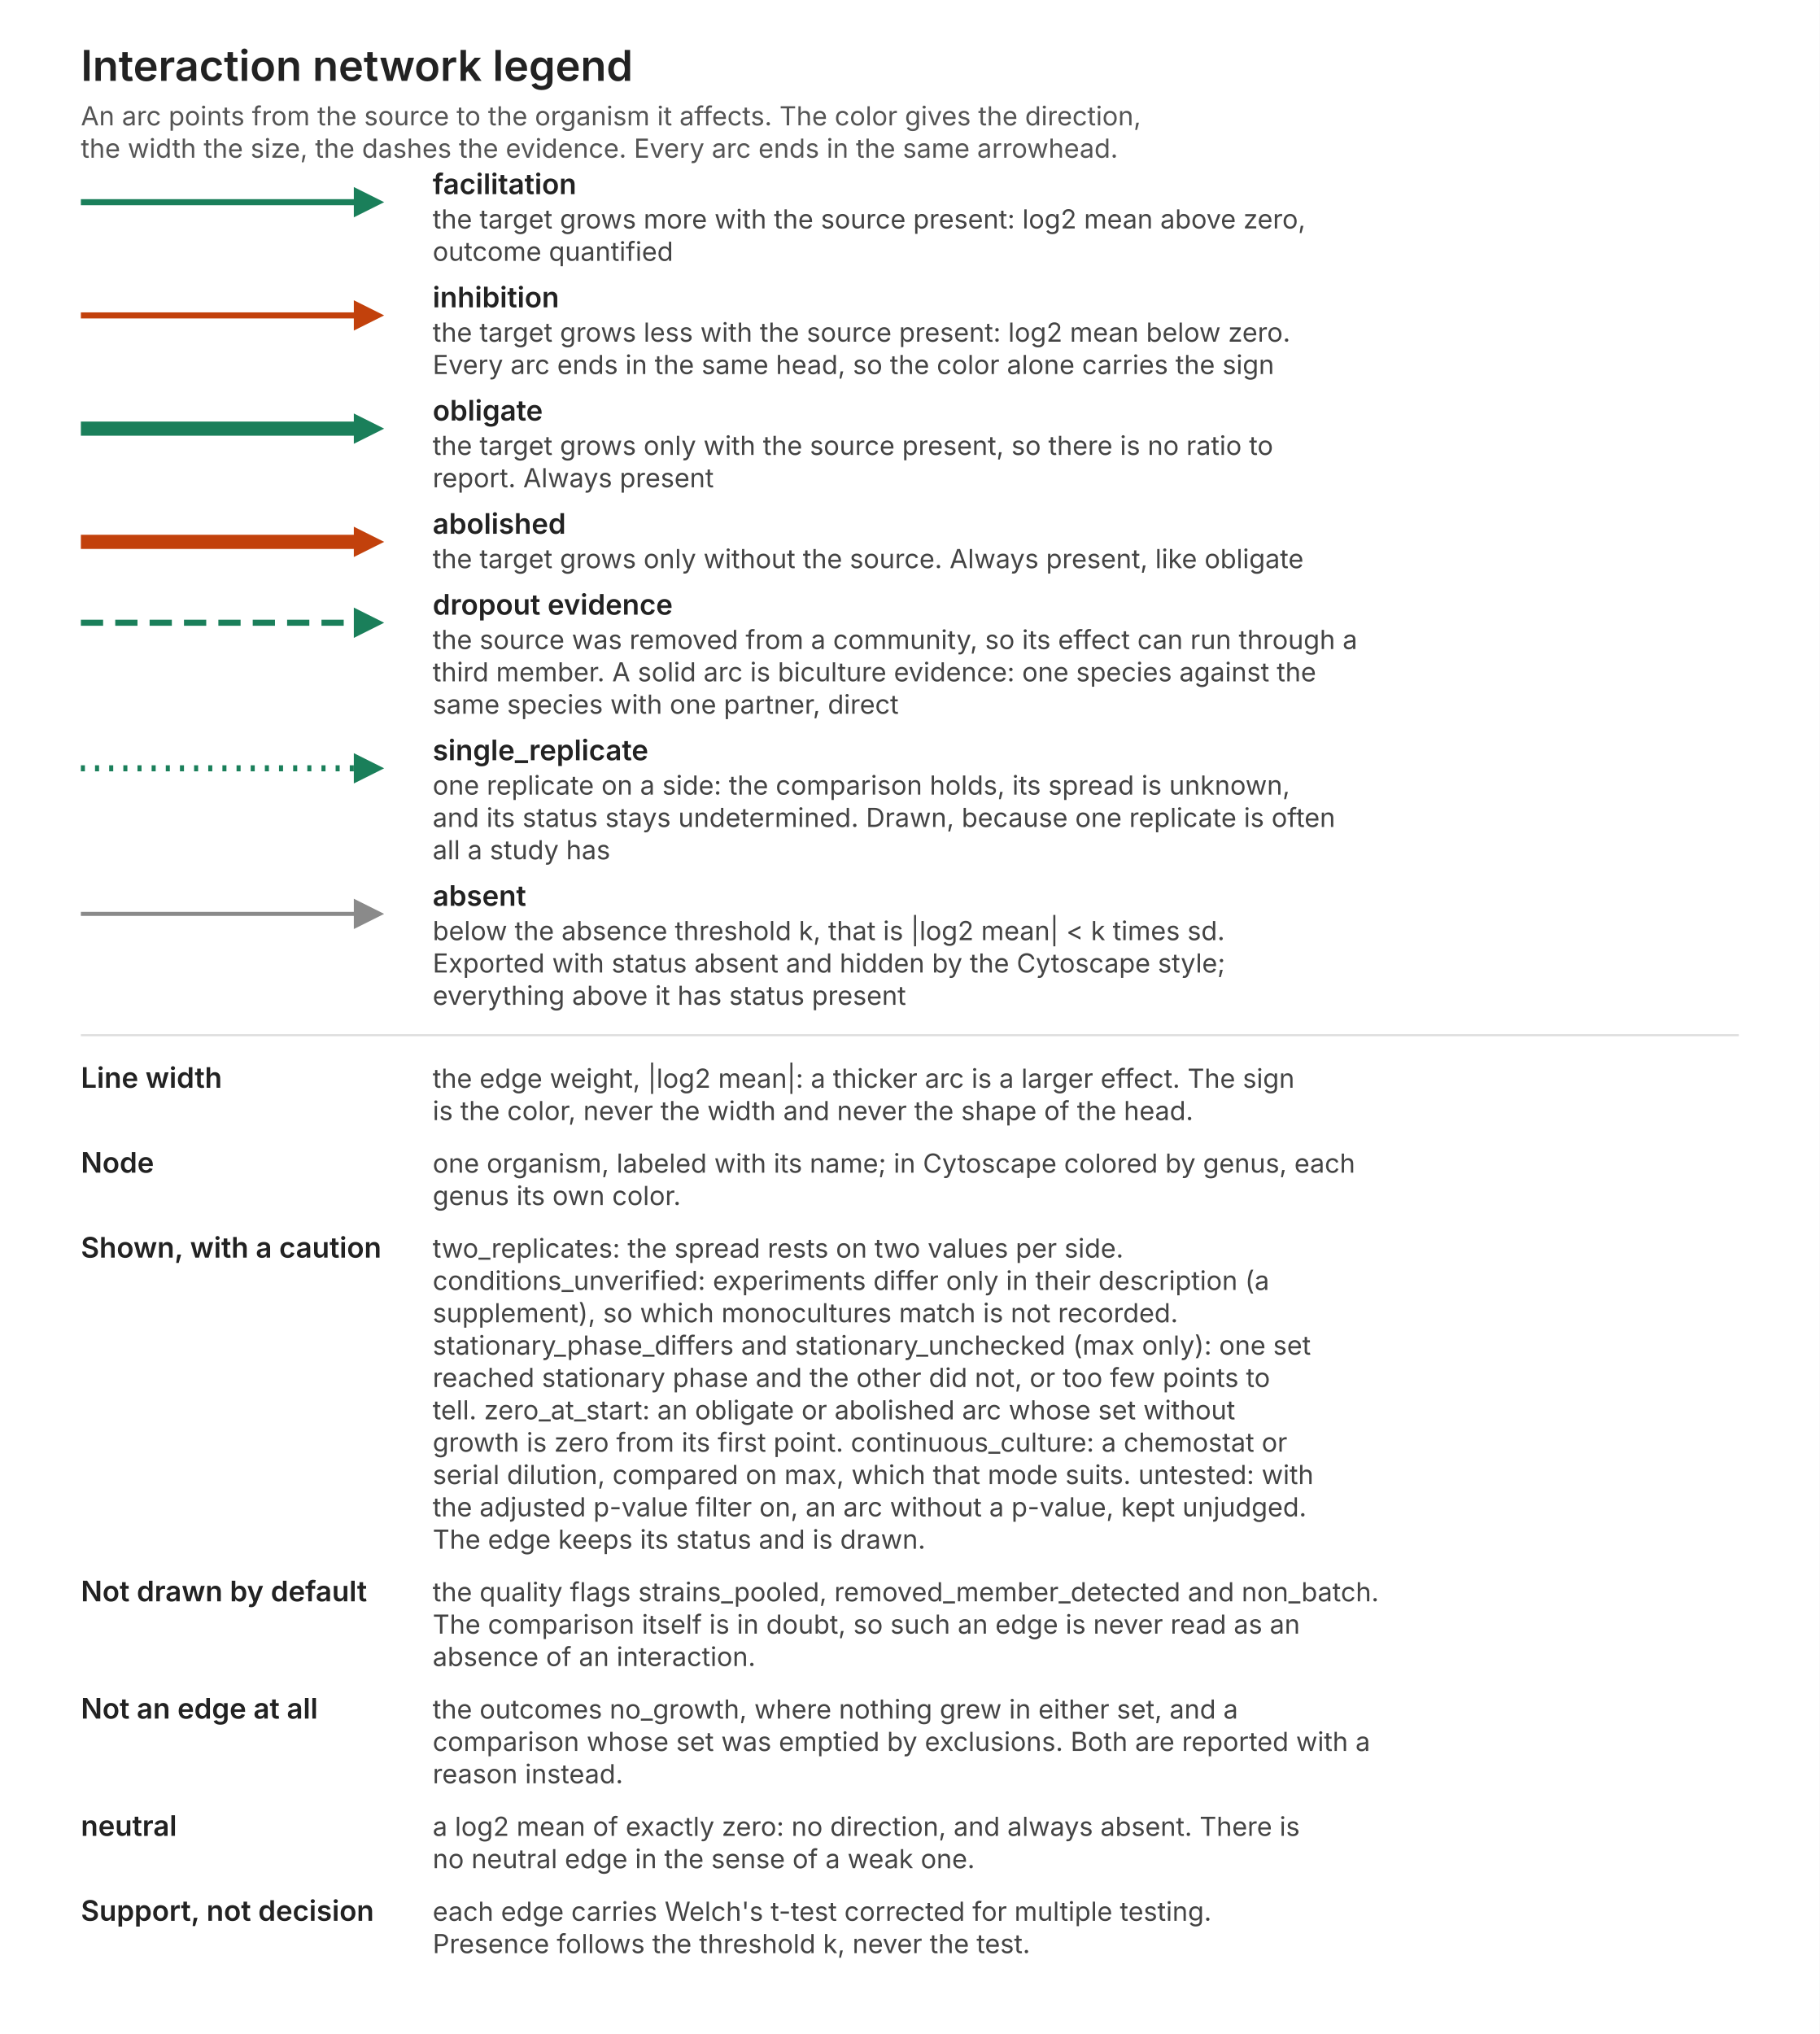
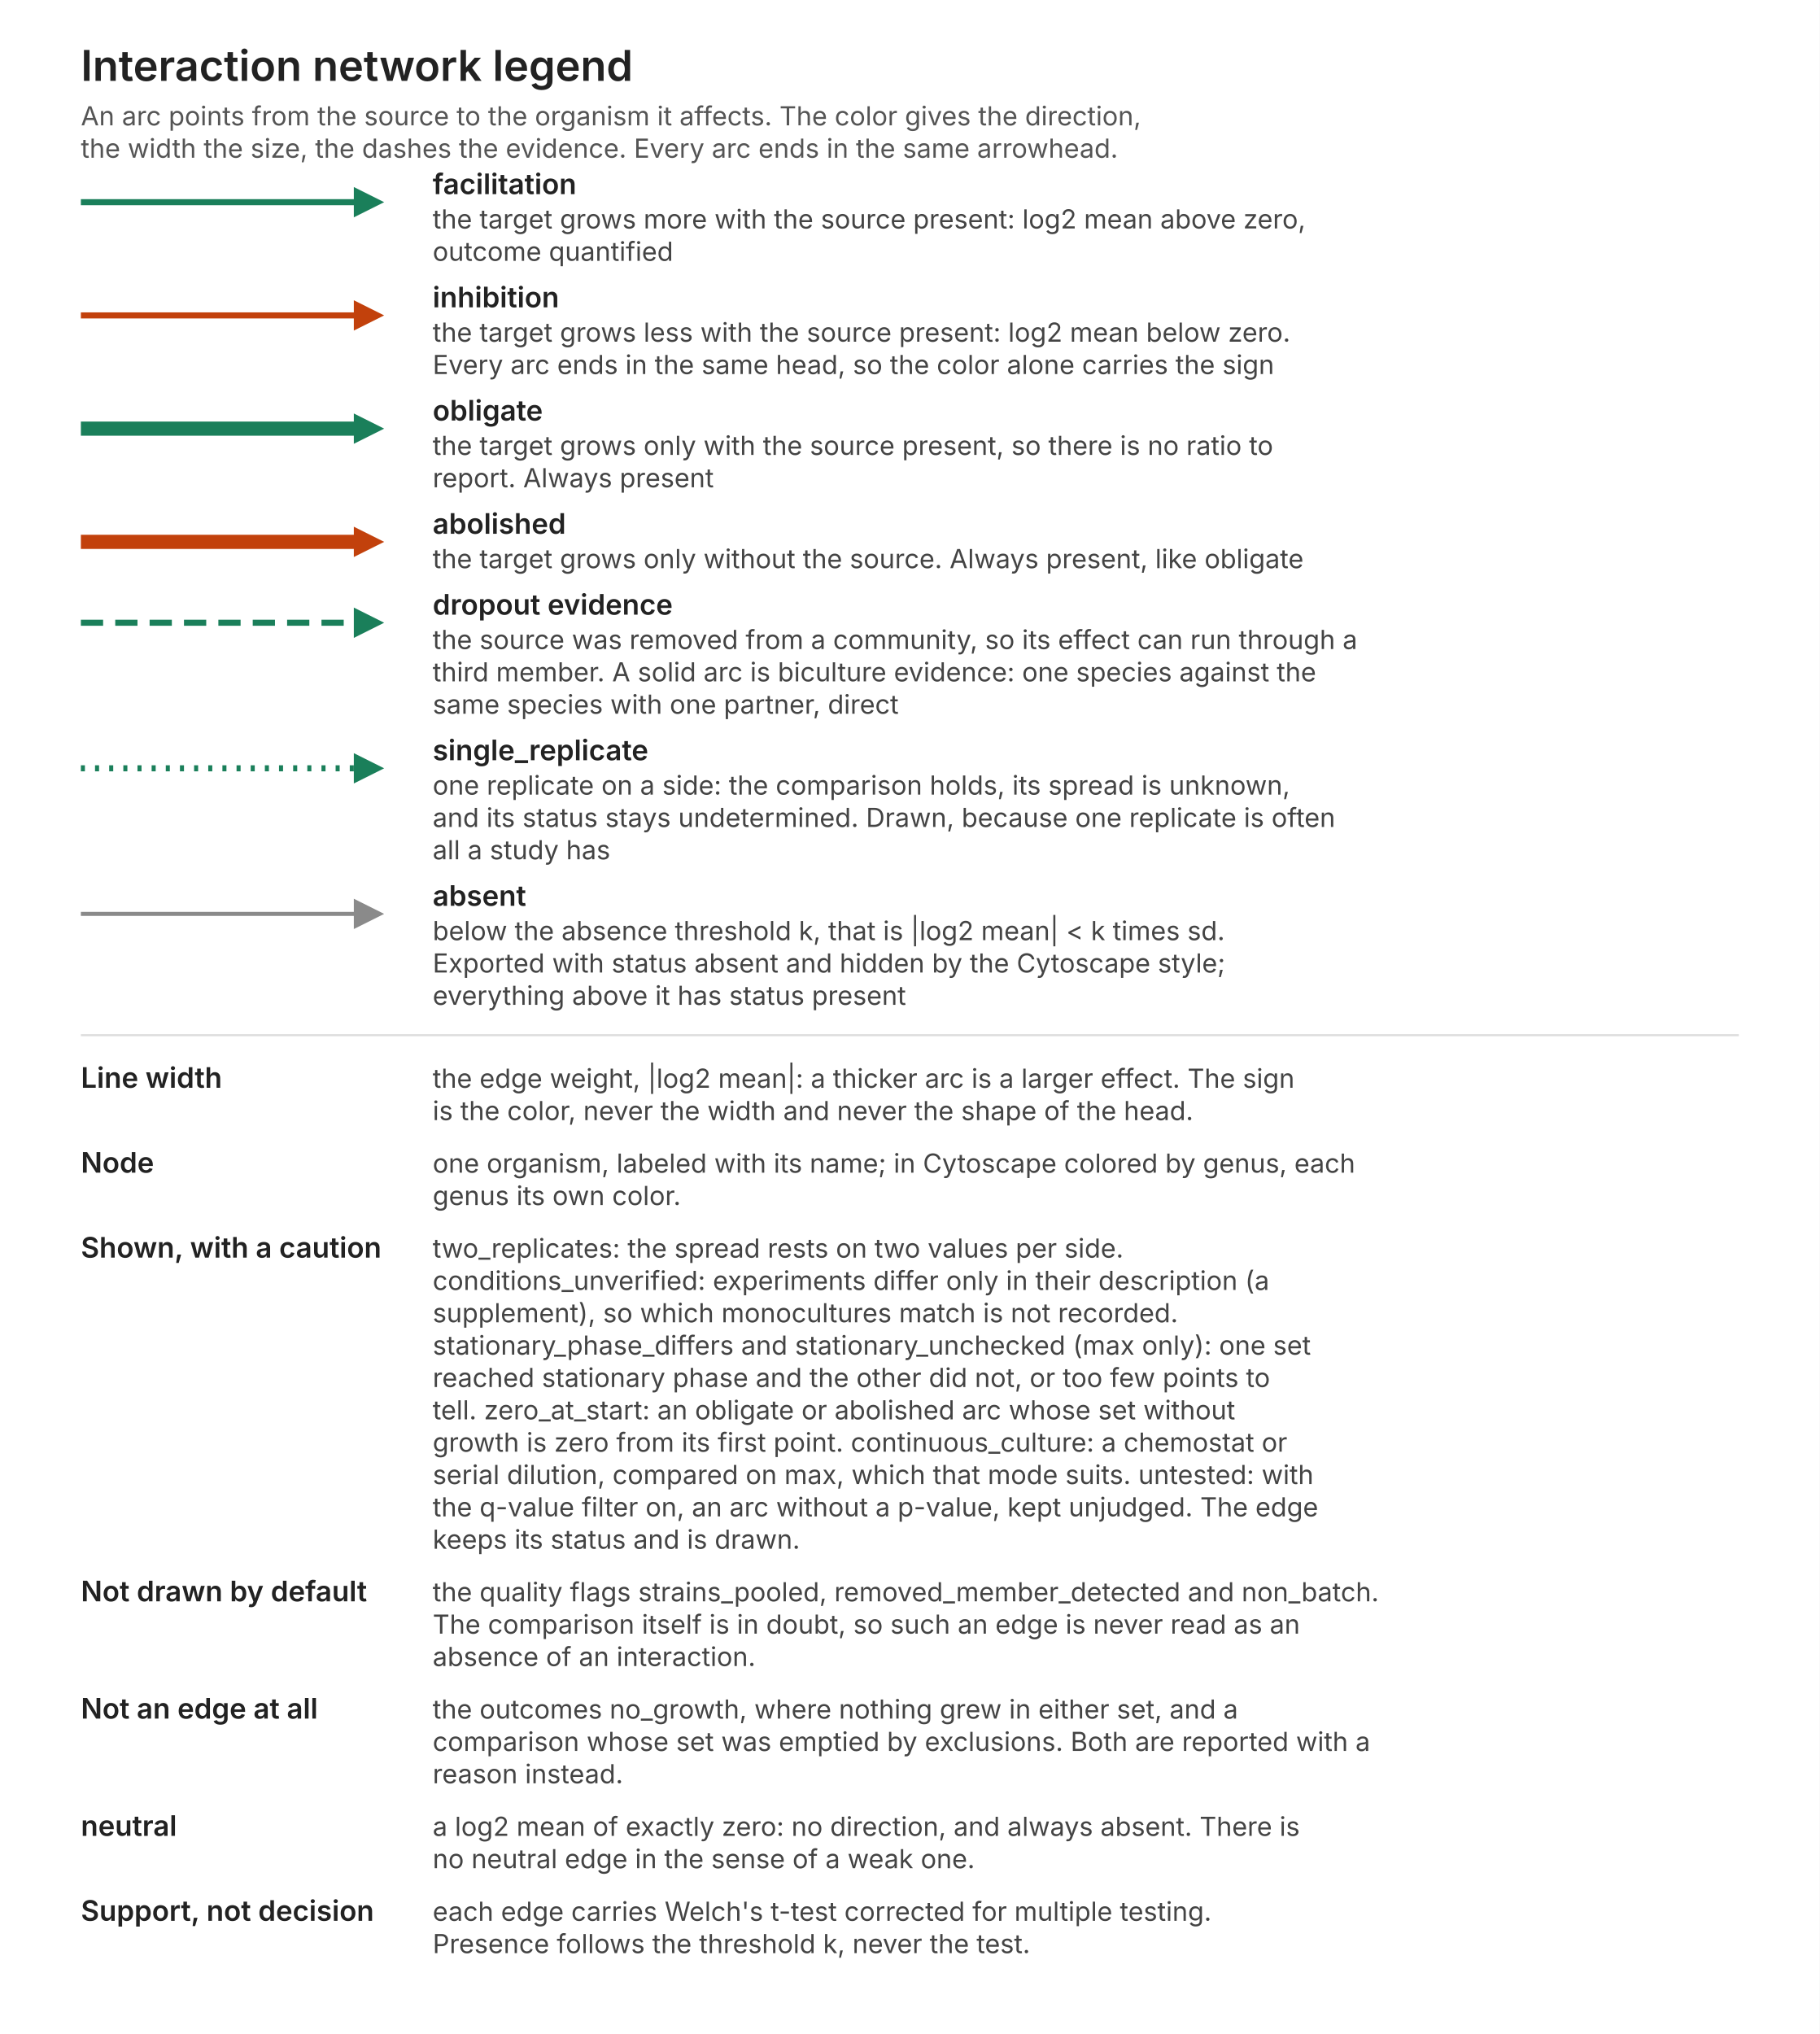
<svg xmlns="http://www.w3.org/2000/svg" viewBox="0 0 900 1006" width="900" height="1006" role="img" aria-label="interaction network legend">
  <style>text { font-family: system-ui, -apple-system, sans-serif; fill: #222222; }.title { font-size: 21px; font-weight: 600; }.subtitle { font-size: 13px; fill: #555555; }.label { font-size: 14px; font-weight: 600; }.meaning { font-size: 13px; fill: #444444; }</style>
  <rect width="900" height="1006" fill="#ffffff" />
  <text x="40" y="40" class="title">Interaction network legend</text>
  <text x="40" y="62" class="subtitle">An arc points from the source to the organism it affects. The color gives the direction,</text>
  <text x="40" y="78" class="subtitle">the width the size, the dashes the evidence. Every arc ends in the same arrowhead.</text>
  <line x1="40" y1="100" x2="176" y2="100" stroke="#1a7f5a" stroke-width="3" />
  <path d="M 190 100 l -15 -7.5 l 0 15 z" fill="#1a7f5a" />
  <text x="214" y="96" class="label">facilitation</text>
  <text x="214" y="113" class="meaning">the target grows more with the source present: log2 mean above zero,</text>
  <text x="214" y="129" class="meaning">outcome quantified</text>
  <line x1="40" y1="156" x2="176" y2="156" stroke="#c2410c" stroke-width="3" />
  <path d="M 190 156 l -15 -7.5 l 0 15 z" fill="#c2410c" />
  <text x="214" y="152" class="label">inhibition</text>
  <text x="214" y="169" class="meaning">the target grows less with the source present: log2 mean below zero.</text>
  <text x="214" y="185" class="meaning">Every arc ends in the same head, so the color alone carries the sign</text>
  <line x1="40" y1="212" x2="176" y2="212" stroke="#1a7f5a" stroke-width="7" />
  <path d="M 190 212 l -15 -7.5 l 0 15 z" fill="#1a7f5a" />
  <text x="214" y="208" class="label">obligate</text>
  <text x="214" y="225" class="meaning">the target grows only with the source present, so there is no ratio to</text>
  <text x="214" y="241" class="meaning">report. Always present</text>
  <line x1="40" y1="268" x2="176" y2="268" stroke="#c2410c" stroke-width="7" />
  <path d="M 190 268 l -15 -7.5 l 0 15 z" fill="#c2410c" />
  <text x="214" y="264" class="label">abolished</text>
  <text x="214" y="281" class="meaning">the target grows only without the source. Always present, like obligate</text>
  <line x1="40" y1="308" x2="176" y2="308" stroke="#1a7f5a" stroke-width="3" stroke-dasharray="11 6" />
  <path d="M 190 308 l -15 -7.5 l 0 15 z" fill="#1a7f5a" />
  <text x="214" y="304" class="label">dropout evidence</text>
  <text x="214" y="321" class="meaning">the source was removed from a community, so its effect can run through a</text>
  <text x="214" y="337" class="meaning">third member. A solid arc is biculture evidence: one species against the</text>
  <text x="214" y="353" class="meaning">same species with one partner, direct</text>
  <line x1="40" y1="380" x2="176" y2="380" stroke="#1a7f5a" stroke-width="3" stroke-dasharray="2 5" />
  <path d="M 190 380 l -15 -7.5 l 0 15 z" fill="#1a7f5a" />
  <text x="214" y="376" class="label">single_replicate</text>
  <text x="214" y="393" class="meaning">one replicate on a side: the comparison holds, its spread is unknown,</text>
  <text x="214" y="409" class="meaning">and its status stays undetermined. Drawn, because one replicate is often</text>
  <text x="214" y="425" class="meaning">all a study has</text>
  <line x1="40" y1="452" x2="176" y2="452" stroke="#8a8a8a" stroke-width="2" />
  <path d="M 190 452 l -15 -7.5 l 0 15 z" fill="#8a8a8a" />
  <text x="214" y="448" class="label">absent</text>
  <text x="214" y="465" class="meaning">below the absence threshold k, that is |log2 mean| &lt; k times sd.</text>
  <text x="214" y="481" class="meaning">Exported with status absent and hidden by the Cytoscape style;</text>
  <text x="214" y="497" class="meaning">everything above it has status present</text>
  <line x1="40" y1="512" x2="860" y2="512" stroke="#dddddd" />
  <text x="40" y="538" class="label">Line width</text>
  <text x="214" y="538" class="meaning">the edge weight, |log2 mean|: a thicker arc is a larger effect. The sign</text>
  <text x="214" y="554" class="meaning">is the color, never the width and never the shape of the head.</text>
  <text x="40" y="580" class="label">Node</text>
  <text x="214" y="580" class="meaning">one organism, labeled with its name; in Cytoscape colored by genus, each</text>
  <text x="214" y="596" class="meaning">genus its own color.</text>
  <text x="40" y="622" class="label">Shown, with a caution</text>
  <text x="214" y="622" class="meaning">two_replicates: the spread rests on two values per side.</text>
  <text x="214" y="638" class="meaning">conditions_unverified: experiments differ only in their description (a</text>
  <text x="214" y="654" class="meaning">supplement), so which monocultures match is not recorded.</text>
  <text x="214" y="670" class="meaning">stationary_phase_differs and stationary_unchecked (max only): one set</text>
  <text x="214" y="686" class="meaning">reached stationary phase and the other did not, or too few points to</text>
  <text x="214" y="702" class="meaning">tell. zero_at_start: an obligate or abolished arc whose set without</text>
  <text x="214" y="718" class="meaning">growth is zero from its first point. continuous_culture: a chemostat or</text>
  <text x="214" y="734" class="meaning">serial dilution, compared on max, which that mode suits. untested: with</text>
-   <text x="214" y="750" class="meaning">the adjusted p-value filter on, an arc without a p-value, kept unjudged.</text>
-   <text x="214" y="766" class="meaning">The edge keeps its status and is drawn.</text>
+   <text x="214" y="750" class="meaning">the q-value filter on, an arc without a p-value, kept unjudged. The edge</text>
+   <text x="214" y="766" class="meaning">keeps its status and is drawn.</text>
  <text x="40" y="792" class="label">Not drawn by default</text>
  <text x="214" y="792" class="meaning">the quality flags strains_pooled, removed_member_detected and non_batch.</text>
  <text x="214" y="808" class="meaning">The comparison itself is in doubt, so such an edge is never read as an</text>
  <text x="214" y="824" class="meaning">absence of an interaction.</text>
  <text x="40" y="850" class="label">Not an edge at all</text>
  <text x="214" y="850" class="meaning">the outcomes no_growth, where nothing grew in either set, and a</text>
  <text x="214" y="866" class="meaning">comparison whose set was emptied by exclusions. Both are reported with a</text>
  <text x="214" y="882" class="meaning">reason instead.</text>
  <text x="40" y="908" class="label">neutral</text>
  <text x="214" y="908" class="meaning">a log2 mean of exactly zero: no direction, and always absent. There is</text>
  <text x="214" y="924" class="meaning">no neutral edge in the sense of a weak one.</text>
  <text x="40" y="950" class="label">Support, not decision</text>
  <text x="214" y="950" class="meaning">each edge carries Welch's t-test corrected for multiple testing.</text>
  <text x="214" y="966" class="meaning">Presence follows the threshold k, never the test.</text>
</svg>
